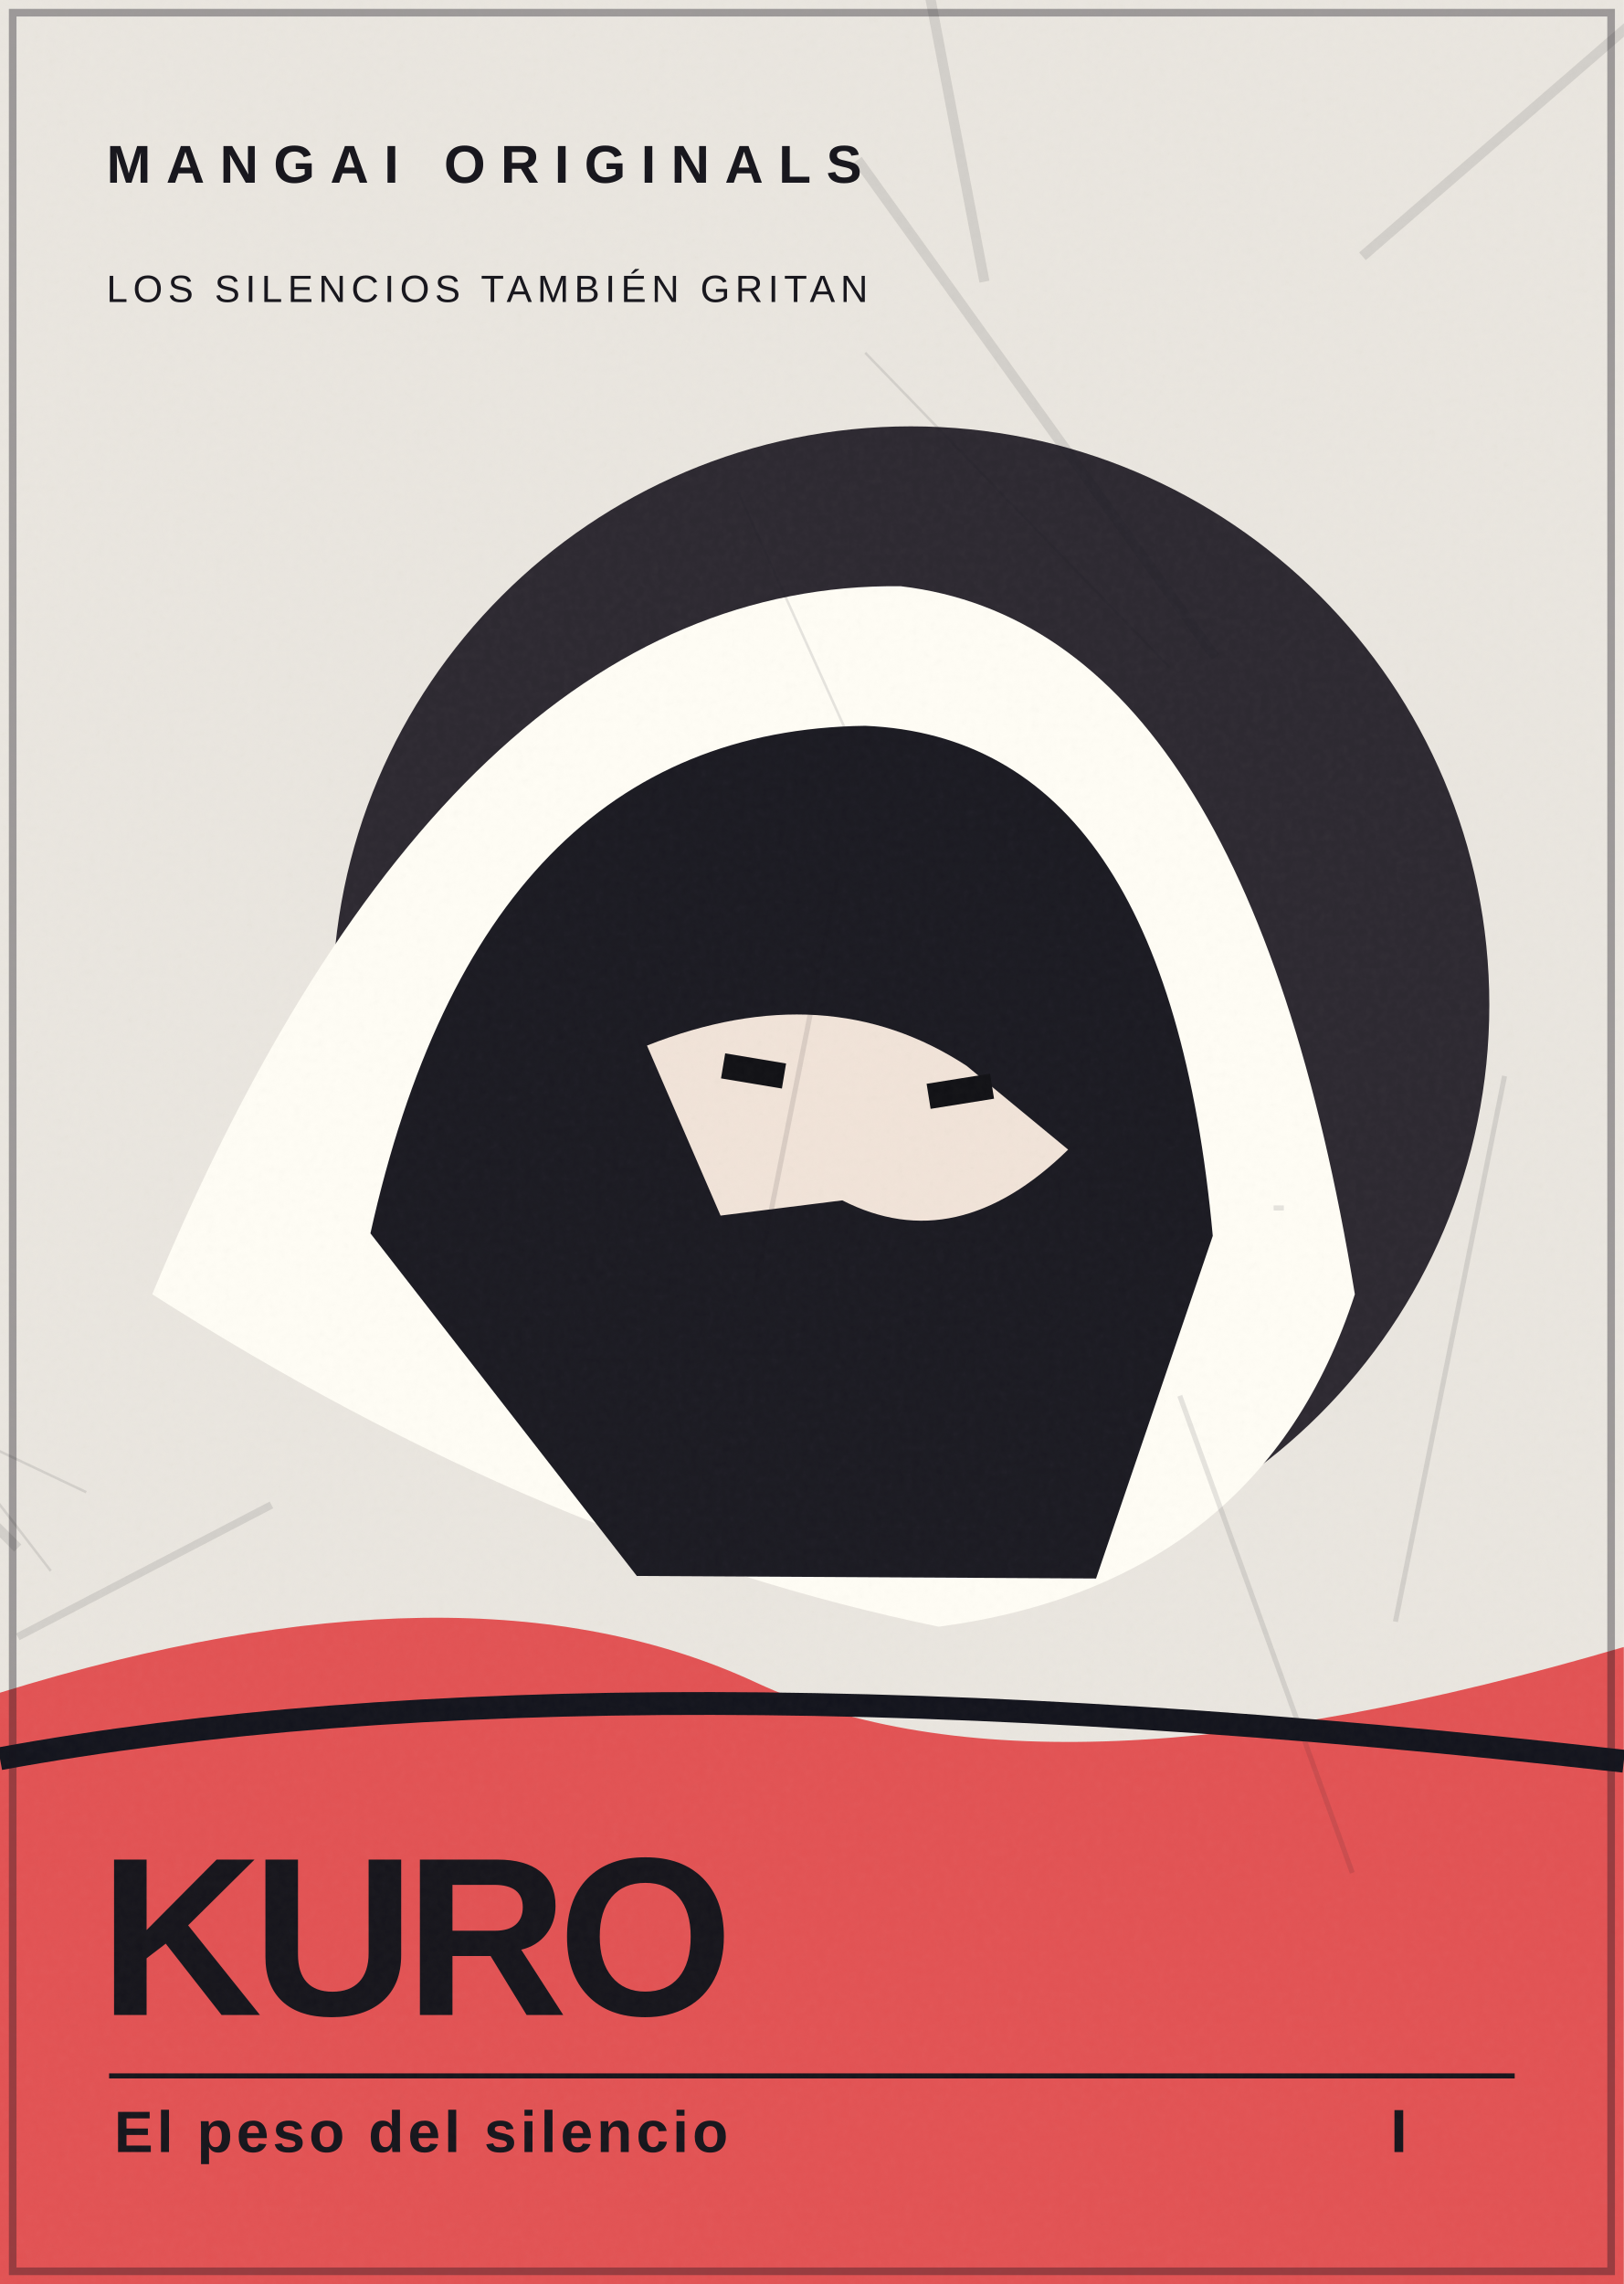
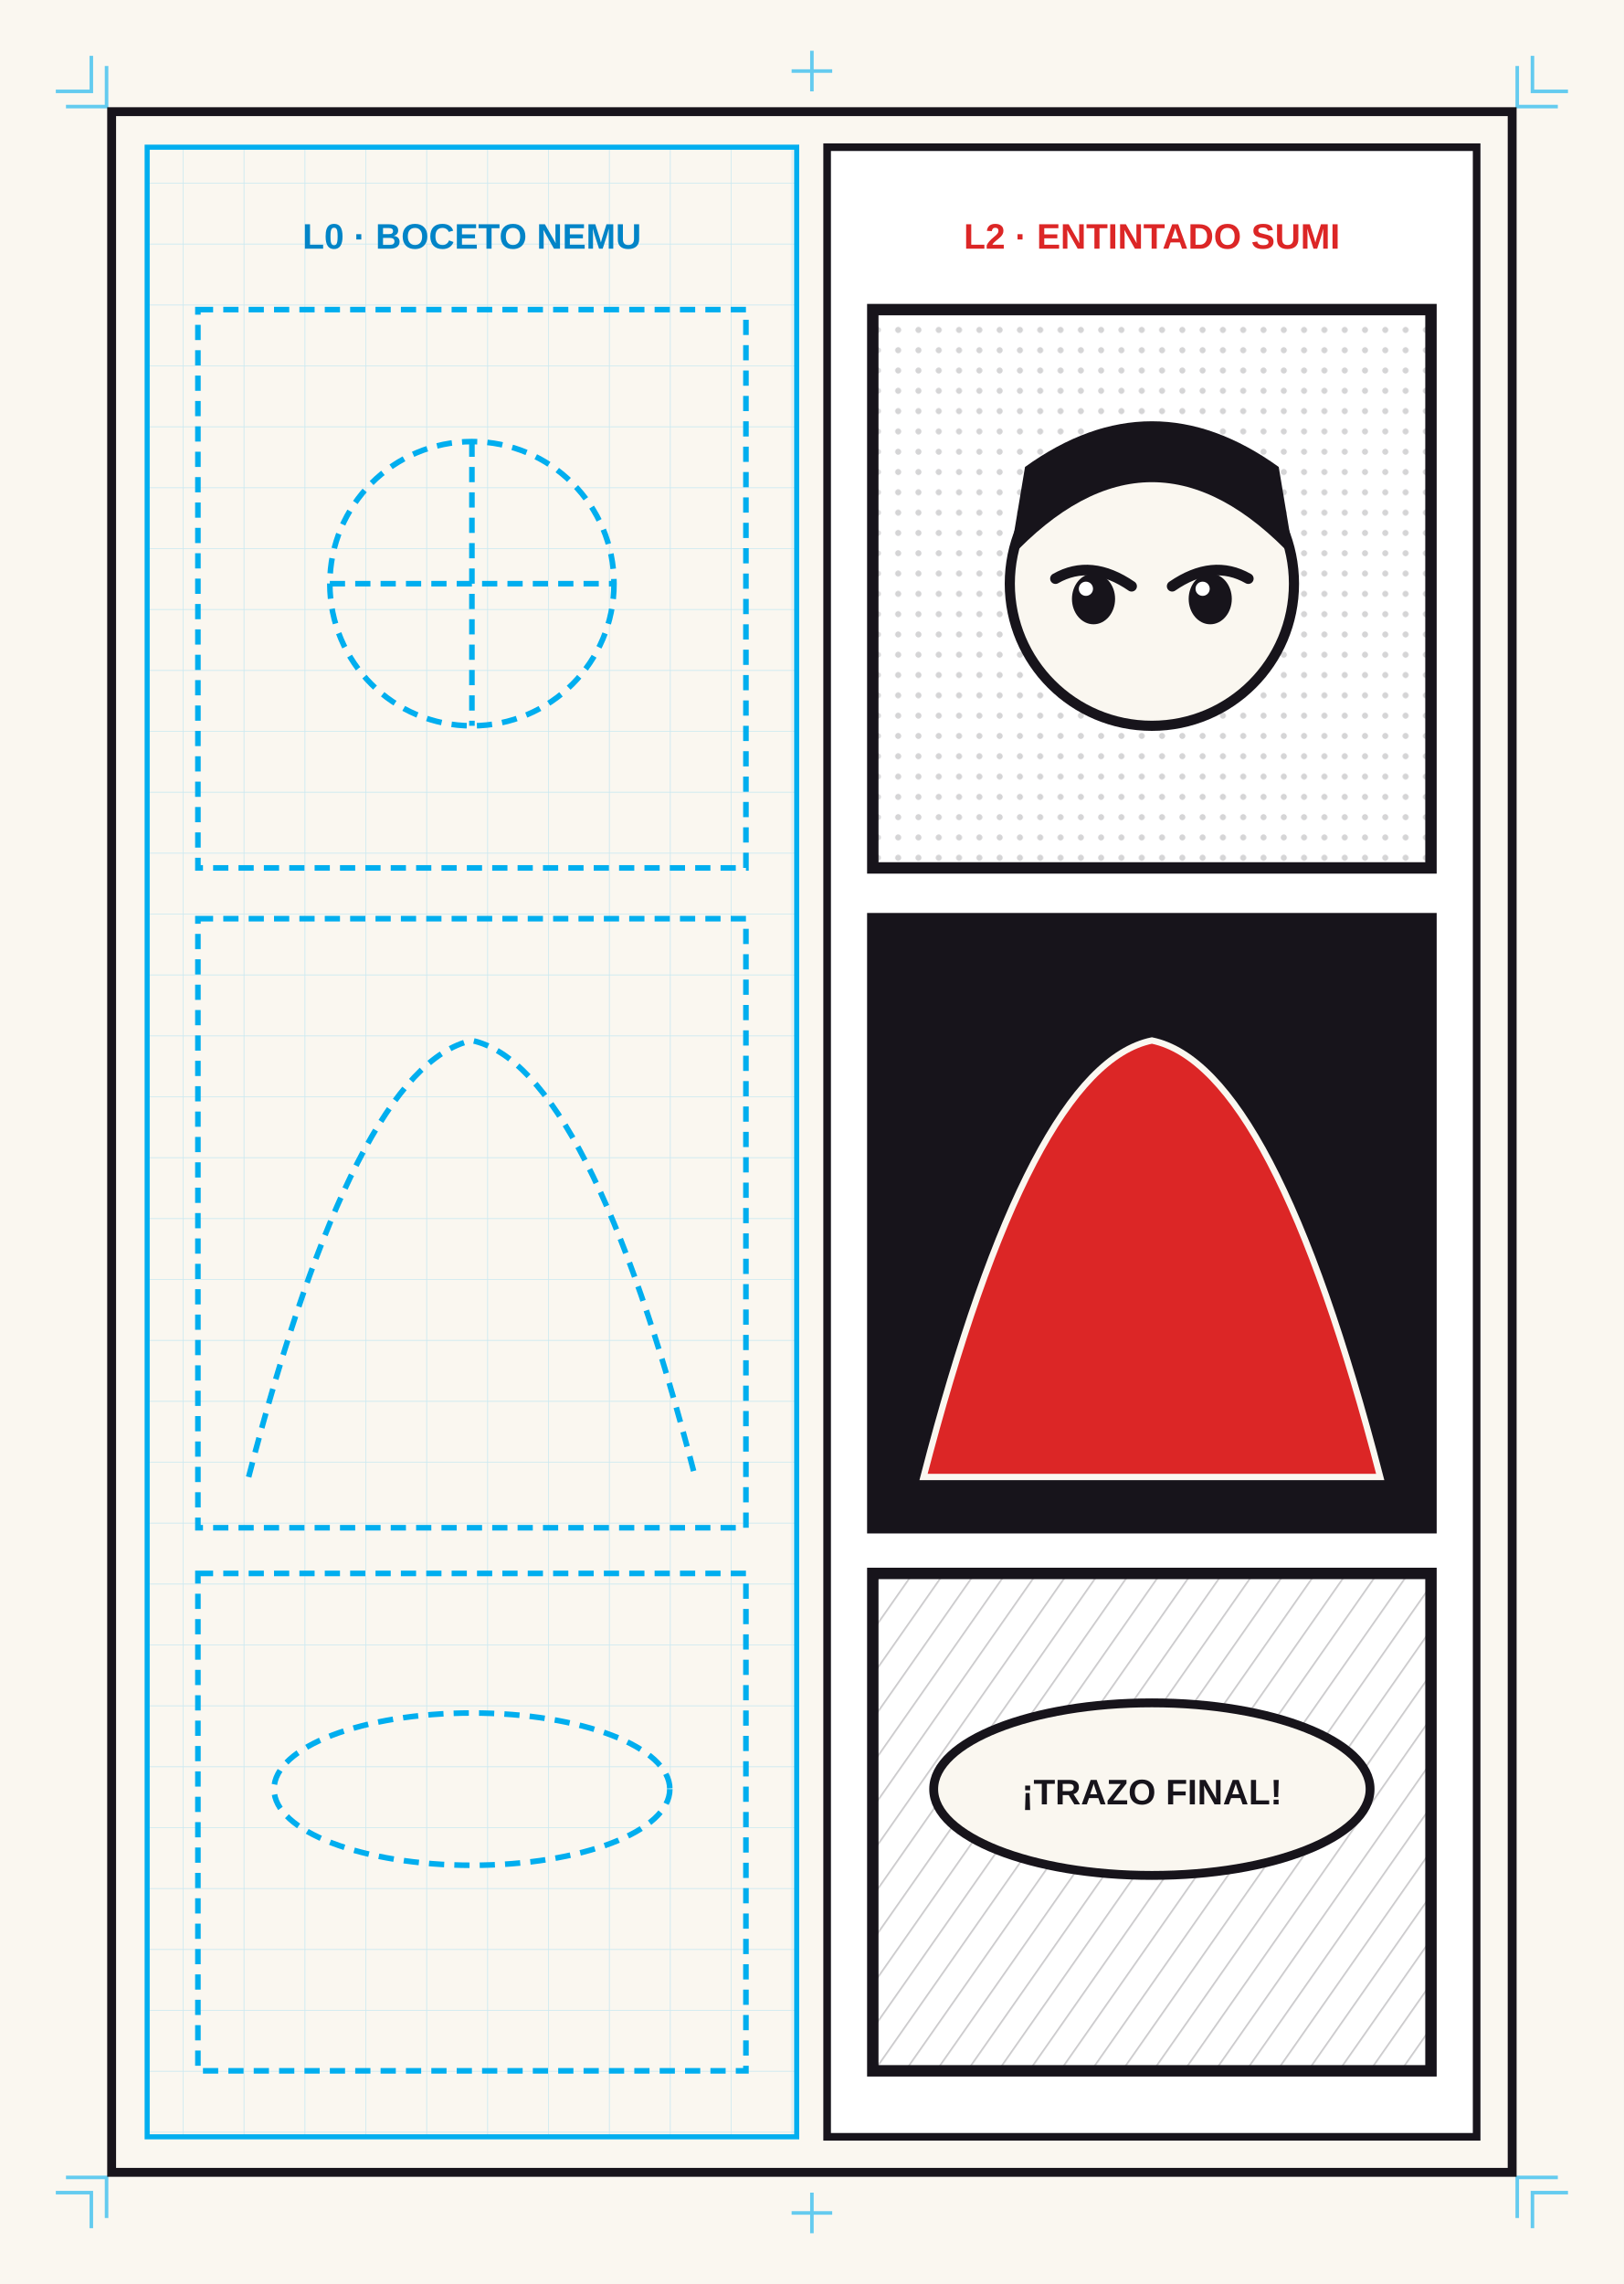
<svg xmlns="http://www.w3.org/2000/svg" width="640" height="900" viewBox="0 0 640 900">
  <defs>
-     <filter id="paper">
-       <feTurbulence type="fractalNoise" baseFrequency="0.32" numOctaves="3" seed="7" stitchTiles="stitch" result="n" />
-       <feColorMatrix in="n" type="saturate" values="0" />
-       <feComponentTransfer>
-         <feFuncA type="linear" slope="0.15" />
-       </feComponentTransfer>
-     </filter>
-     <pattern id="dots" width="14" height="14" patternUnits="userSpaceOnUse">
-       <circle cx="2" cy="2" r="1.7" fill="#14131c" opacity=".35" />
+     <pattern id="toneLight" width="8" height="8" patternUnits="userSpaceOnUse">
+       <circle cx="2" cy="2" r="1.2" fill="#17141b" opacity="0.18" />
    </pattern>
-     <linearGradient id="sky" x1="0" y1="0" x2="1" y2="1">
-       <stop stop-color="#c7a3ff" />
-       <stop offset="1" stop-color="#5c40b6" />
-     </linearGradient>
+     <pattern id="toneDense" width="6" height="6" patternUnits="userSpaceOnUse">
+       <circle cx="2" cy="2" r="1.5" fill="#17141b" opacity="0.34" />
+     </pattern>
+     <pattern id="hatch" width="10" height="10" patternUnits="userSpaceOnUse" patternTransform="rotate(35)">
+       <line x1="0" y1="0" x2="0" y2="10" stroke="#17141b" stroke-width="1.3" opacity="0.22" />
+     </pattern>
+     <pattern id="genkoGrid" width="24" height="24" patternUnits="userSpaceOnUse">
+       <path d="M24 0H0V24" fill="none" stroke="#00aeef" stroke-width="0.6" opacity="0.18" />
+     </pattern>
  </defs>
-   <rect width="640" height="900" fill="#eae6df" />
-   <circle cx="359" cy="396" r="228" fill="#2c2830" />
-   <path d="M60 510 Q177 229 355 231 Q491 247 534 510 Q497 624 370 641 Q215 609 60 510Z" fill="#fffdf5" />
-   <path d="M146 486 Q190 288 341 286 Q460 291 478 487 L432 622 251 621Z" fill="#1a1921" />
-   <path d="M255 412 Q326 384 381 420 L421 453 Q377 496 332 473 L284 479Z" fill="#f1e3d8" />
-   <path d="M285 420 L309 424 M366 432 L391 428" stroke="#101014" stroke-width="10" />
-   <path d="M0 667 Q184 610 298 663 T640 649 V900 H0Z" fill="#e25253" />
-   <path d="M0 693 Q241 649 640 694" stroke="#12131c" stroke-width="9" fill="none" />
-   <path d="M 291 194 l 42 93" stroke="#15141b" stroke-width="1" opacity="0.11" />
-   <path d="M 34 588 l -112 -53" stroke="#15141b" stroke-width="1" opacity="0.11" />
-   <path d="M 479 259 l -141 -196" stroke="#15141b" stroke-width="4" opacity="0.11" />
-   <path d="M 388 111 l -37 -194" stroke="#15141b" stroke-width="4" opacity="0.11" />
-   <path d="M 20 619 l -97 -126" stroke="#15141b" stroke-width="1" opacity="0.11" />
-   <path d="M 550 639 l 43 -215" stroke="#15141b" stroke-width="2" opacity="0.11" />
-   <path d="M 7 610 l -92 -92" stroke="#15141b" stroke-width="4" opacity="0.11" />
-   <path d="M 107 593 l -100 52" stroke="#15141b" stroke-width="3" opacity="0.11" />
-   <path d="M 533 738 l -68 -188" stroke="#15141b" stroke-width="2" opacity="0.11" />
-   <path d="M 341 139 l 120 124" stroke="#15141b" stroke-width="1" opacity="0.11" />
-   <path d="M 537 101 l 156 -135" stroke="#15141b" stroke-width="4" opacity="0.11" />
-   <path d="M 504 477 l 0 -2" stroke="#15141b" stroke-width="4" opacity="0.11" />
-   <path d="M 330 346 l -33 166" stroke="#15141b" stroke-width="2" opacity="0.11" />
-   <text x="42" y="72" fill="#15141b" font-family="Arial,sans-serif" font-size="21" font-weight="800" letter-spacing="6">MANGAI ORIGINALS</text>
-   <text x="42" y="119" fill="#15141b" font-family="Arial,sans-serif" font-size="15" letter-spacing="2.1">LOS SILENCIOS TAMBIÉN GRITAN</text>
-   <text x="39" y="794" fill="#15141b" font-family="Arial Black,Arial,sans-serif" font-size="89" font-weight="900" letter-spacing="-4">KURO</text>
-   <path d="M43 818 H597" stroke="#15141b" stroke-width="2" />
-   <text x="45" y="848" fill="#15141b" font-family="Arial,sans-serif" font-size="23" font-weight="700" letter-spacing="1.5">El peso del silencio</text>
-   <text x="548" y="848" fill="#15141b" font-family="Arial,sans-serif" font-size="24" font-weight="800">I</text>
-   <rect x="0" y="0" width="640" height="900" filter="url(#paper)" opacity=".26" />
-   <rect x="5" y="5" width="630" height="890" fill="none" stroke="#15141b" stroke-width="3" opacity=".36" />
+   <rect width="640" height="900" fill="#faf7f0" />
+   <g stroke="#00aeef" stroke-width="1.4" opacity="0.6" fill="none">
+     <path d="M26 42 H42 V26 M22 36 H36 V22" />
+     <path d="M614 42 H598 V26 M618 36 H604 V22" />
+     <path d="M26 858 H42 V874 M22 864 H36 V878" />
+     <path d="M614 858 H598 V874 M618 864 H604 V878" />
+     <path d="M312 28 H328 M320 20 V36" />
+     <path d="M312 872 H328 M320 864 V880" />
+   </g>
+   <rect x="44" y="44" width="552" height="812" fill="#faf7f0" stroke="#17141b" stroke-width="3.5" />
+   <rect x="58" y="58" width="256" height="784" fill="url(#genkoGrid)" stroke="#00aeef" stroke-width="2" />
+   <text x="186" y="98" text-anchor="middle" font-family="Arial,sans-serif" font-size="14" font-weight="800" fill="#0284c7">L0 · BOCETO NEMU</text>
+   <g stroke="#00aeef" stroke-width="2.2" fill="none" stroke-dasharray="6 4">
+     <rect x="78" y="122" width="216" height="220" />
+     <circle cx="186" cy="230" r="56" />
+     <line x1="130" y1="230" x2="242" y2="230" />
+     <line x1="186" y1="174" x2="186" y2="286" />
+     <rect x="78" y="362" width="216" height="240" />
+     <path d="M98 582 Q140 420 186 410 Q232 420 274 582" />
+     <rect x="78" y="620" width="216" height="196" />
+     <ellipse cx="186" cy="705" rx="78" ry="30" />
+   </g>
+   <rect x="326" y="58" width="256" height="784" fill="#ffffff" stroke="#17141b" stroke-width="3" />
+   <text x="454" y="98" text-anchor="middle" font-family="Arial,sans-serif" font-size="14" font-weight="800" fill="#dc2626">L2 · ENTINTADO SUMI</text>
+   <rect x="344" y="122" width="220" height="220" fill="url(#toneLight)" stroke="#17141b" stroke-width="4.5" />
+   <circle cx="454" cy="230" r="56" fill="#faf7f0" stroke="#17141b" stroke-width="4" />
+   <path d="M398 220 Q454 160 510 220 L504 184 Q454 148 404 184 Z" fill="#17141b" />
+   <g>
+     <path d="M416 228 Q430 220 446 231" fill="none" stroke="#17141b" stroke-width="4.2" stroke-linecap="round" />
+     <ellipse cx="431" cy="236" rx="8.5" ry="10" fill="#17141b" />
+     <ellipse cx="431" cy="238" rx="5" ry="5.5" fill="#17141b" />
+     <circle cx="428" cy="232" r="2.8" fill="#ffffff" />
+     <path d="M492 228 Q478 220 462 231" fill="none" stroke="#17141b" stroke-width="4.2" stroke-linecap="round" />
+     <ellipse cx="477" cy="236" rx="8.5" ry="10" fill="#17141b" />
+     <ellipse cx="477" cy="238" rx="5" ry="5.5" fill="#17141b" />
+     <circle cx="474" cy="232" r="2.8" fill="#ffffff" />
+   </g>
+   <rect x="344" y="362" width="220" height="240" fill="#17141b" stroke="#17141b" stroke-width="4.5" />
+   <path d="M364 582 Q406 420 454 410 Q502 420 544 582 Z" fill="#dc2626" stroke="#faf7f0" stroke-width="2.5" />
+   <rect x="344" y="620" width="220" height="196" fill="url(#hatch)" stroke="#17141b" stroke-width="4.5" />
+   <ellipse cx="454" cy="705" rx="86" ry="34" fill="#faf7f0" stroke="#17141b" stroke-width="3.5" />
+   <text x="454" y="711" text-anchor="middle" font-family="Arial,sans-serif" font-size="14" font-weight="900" fill="#17141b">¡TRAZO FINAL!</text>
</svg>
